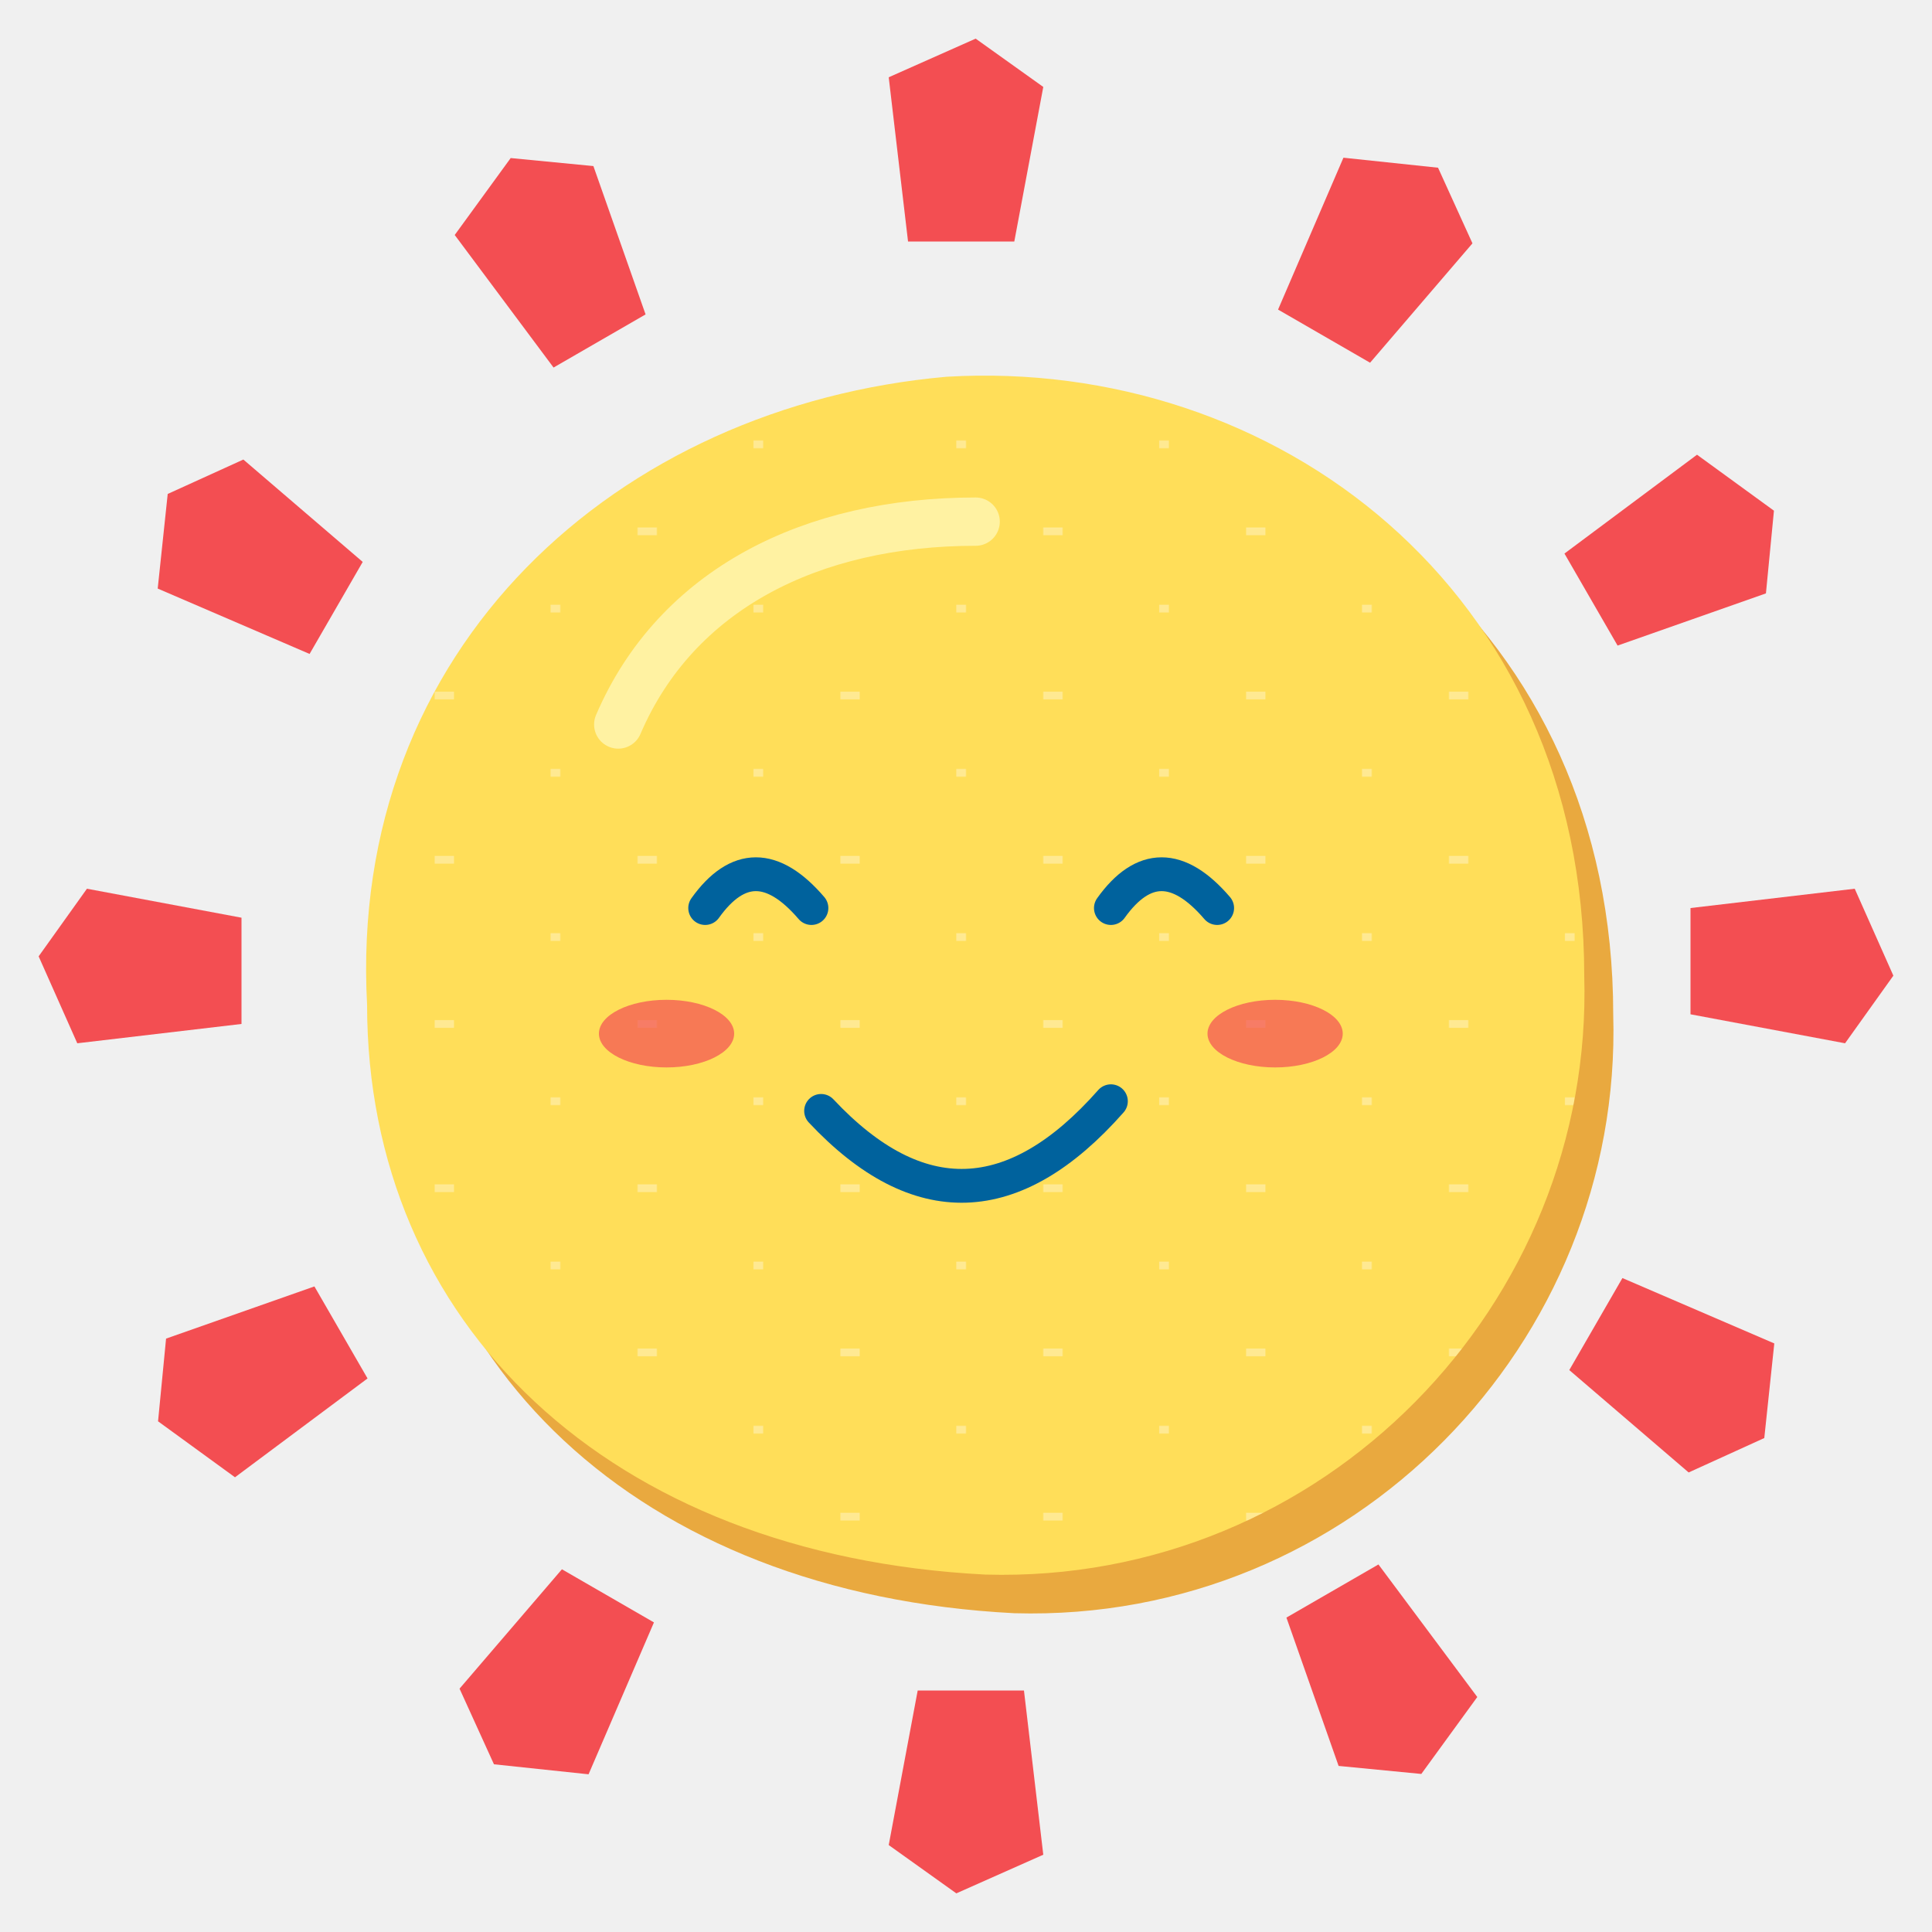
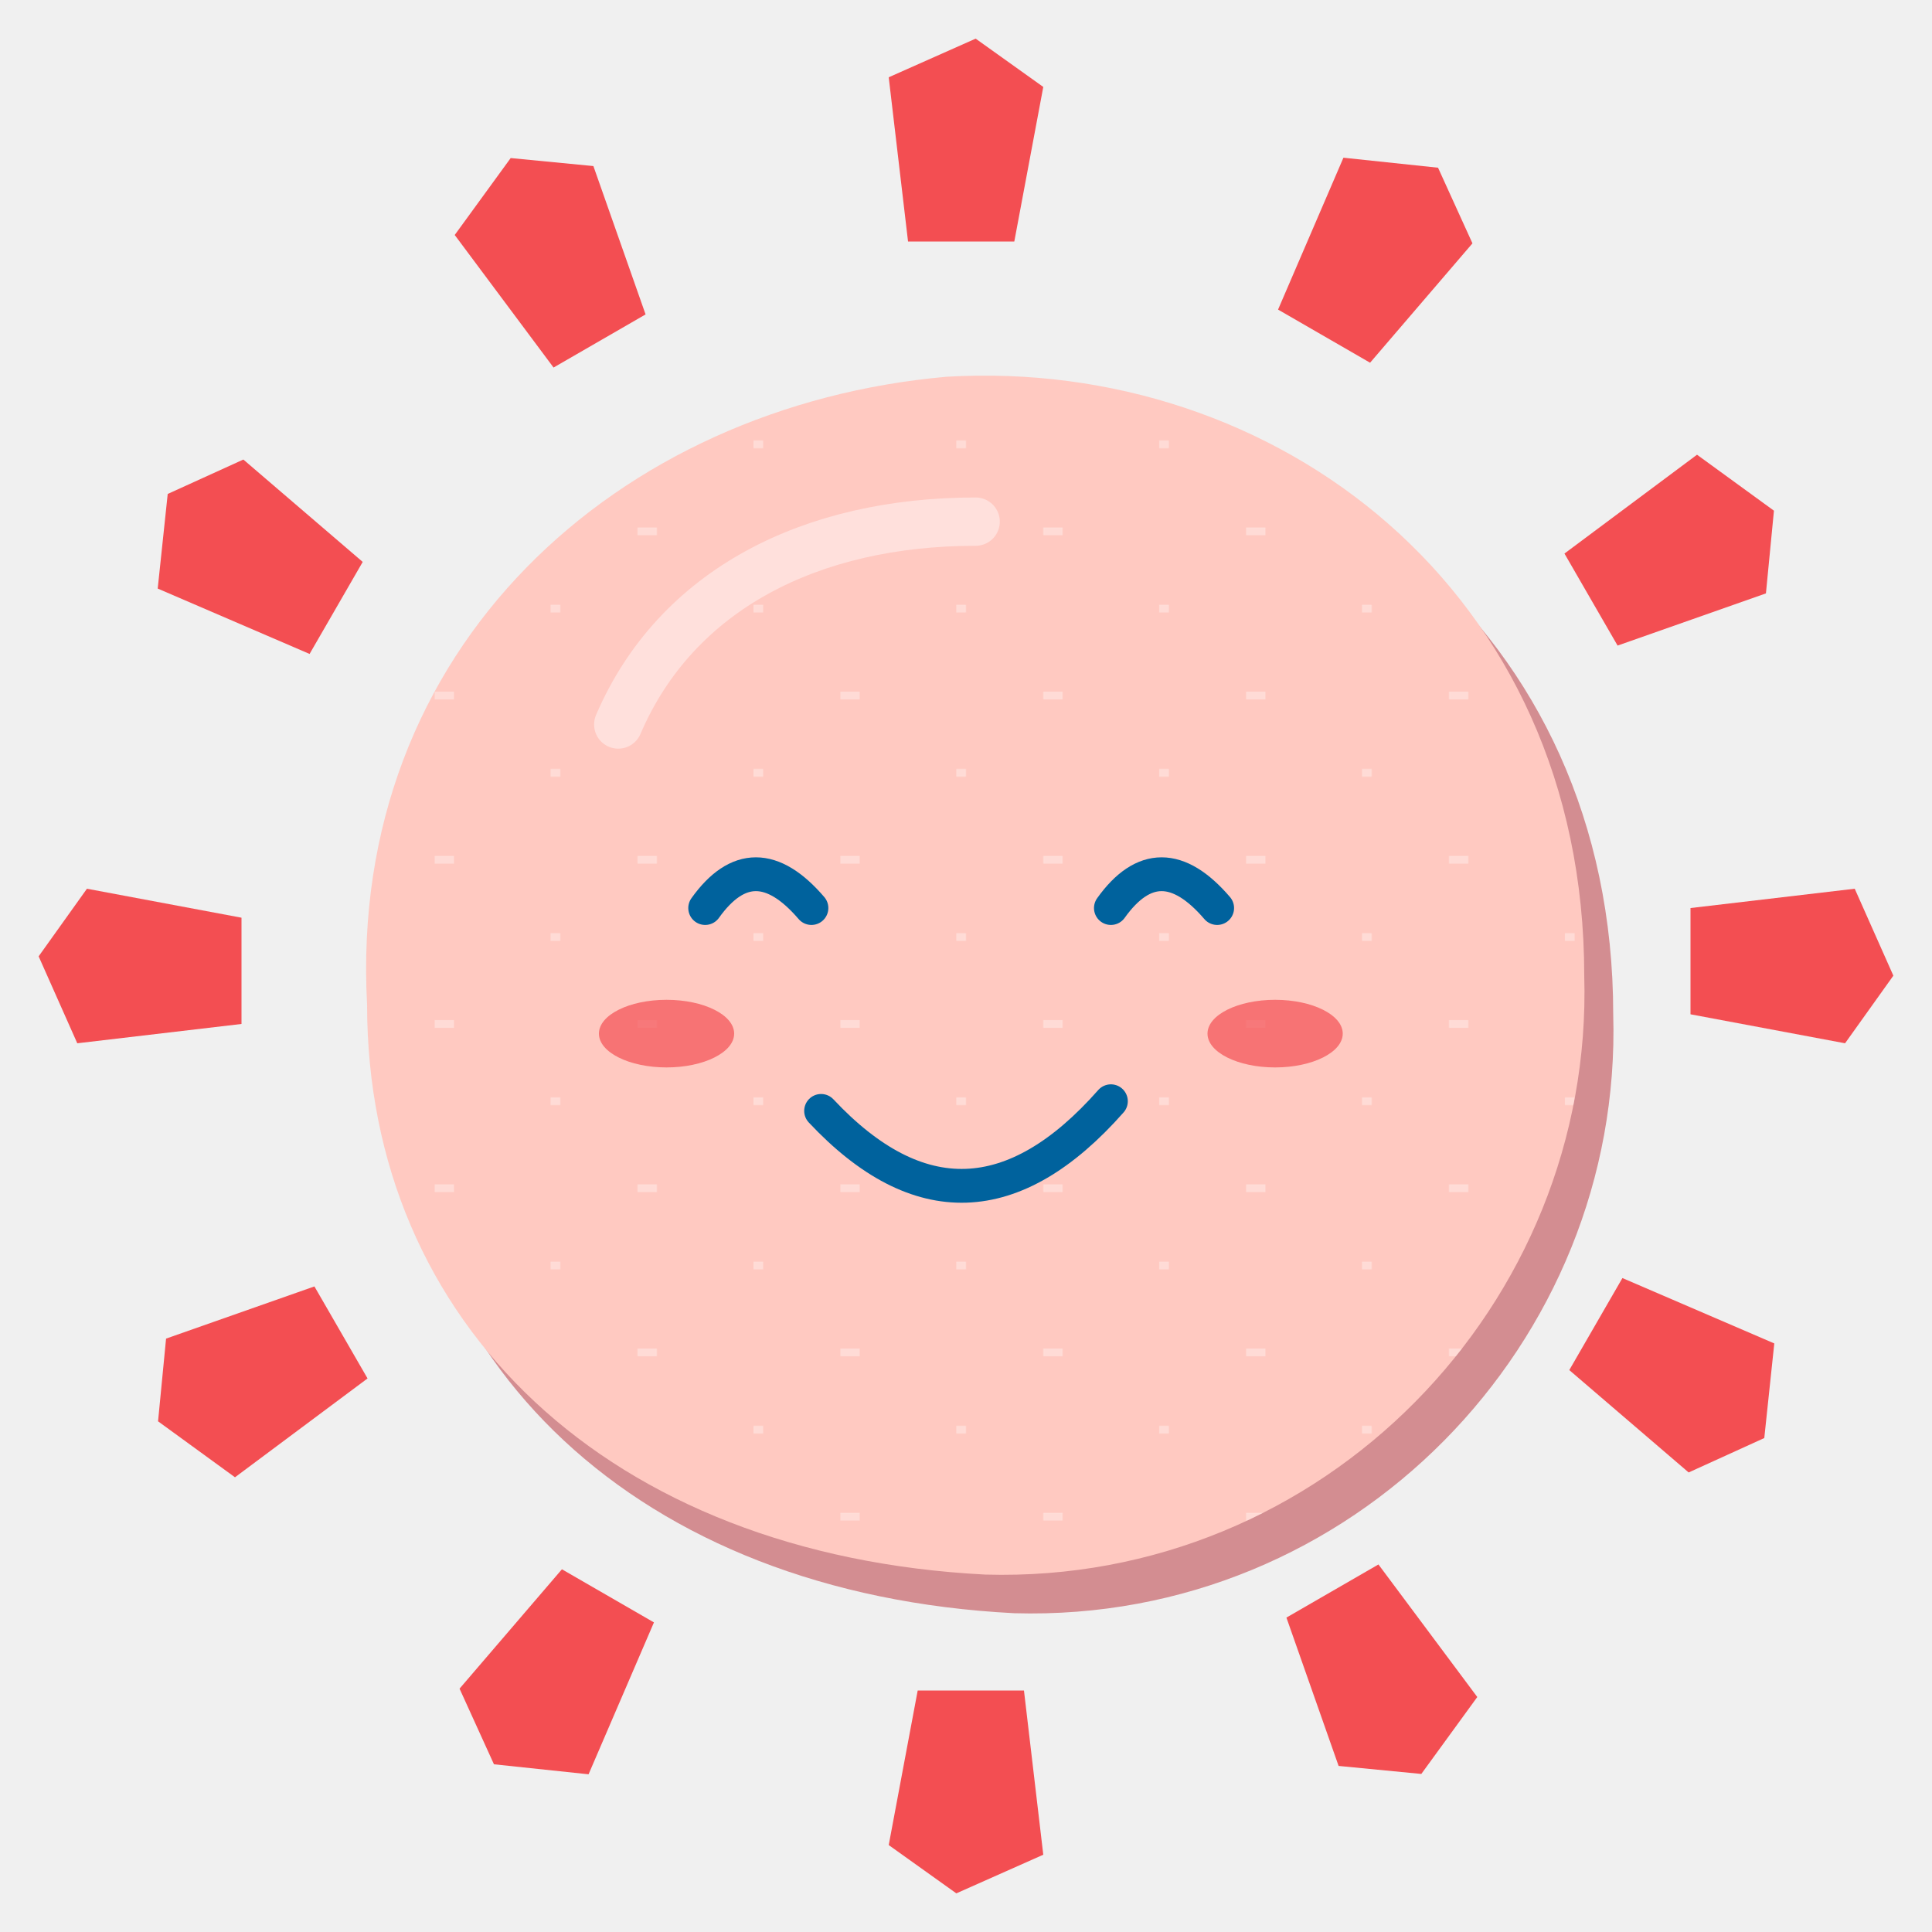
<svg xmlns="http://www.w3.org/2000/svg" width="400" height="400" viewBox="0 0 200 200">
  <defs>
    <path id="ray" d="M94 25L92 8L101 4L108 9L105 25Z" />
    <pattern id="grain" width="21" height="17" patternUnits="userSpaceOnUse">
      <path d="M3 4h2M15 12h1" stroke="#fff" stroke-width=".8" opacity=".34" />
    </pattern>
  </defs>
  <g fill="#f34e52">
    <use href="#ray" />
    <use href="#ray" transform="rotate(30 100 100)" />
    <use href="#ray" transform="rotate(60 100 100)" />
    <use href="#ray" transform="rotate(90 100 100)" />
    <use href="#ray" transform="rotate(120 100 100)" />
    <use href="#ray" transform="rotate(150 100 100)" />
    <use href="#ray" transform="rotate(180 100 100)" />
    <use href="#ray" transform="rotate(210 100 100)" />
    <use href="#ray" transform="rotate(240 100 100)" />
    <use href="#ray" transform="rotate(270 100 100)" />
    <use href="#ray" transform="rotate(300 100 100)" />
    <use href="#ray" transform="rotate(330 100 100)" />
  </g>
-   <path d="M98 39C132 37 164 61 164 101C165 135 137 164 102 163C63 161 38 137 38 104C36 67 64 42 98 39Z" fill="#e9a93f" transform="translate(3 4)" />
-   <path d="M98 39C132 37 164 61 164 101C165 135 137 164 102 163C63 161 38 137 38 104C36 67 64 42 98 39Z" fill="#ffde59" />
+   <path d="M98 39C132 37 164 61 164 101C165 135 137 164 102 163C63 161 38 137 38 104C36 67 64 42 98 39Z" fill="#d38d91" transform="translate(3 4)" />
+   <path d="M98 39C132 37 164 61 164 101C165 135 137 164 102 163C63 161 38 137 38 104C36 67 64 42 98 39Z" fill="#ffc9c1" />
  <path d="M98 39C132 37 164 61 164 101C165 135 137 164 102 163C63 161 38 137 38 104C36 67 64 42 98 39Z" fill="url(#grain)" />
-   <path d="M64 75C70 61 84 54 101 54" fill="none" stroke="#fff2a2" stroke-width="5" stroke-linecap="round" />
+   <path d="M64 75C70 61 84 54 101 54" fill="none" stroke="#ffe0dc" stroke-width="5" stroke-linecap="round" />
  <path d="M73 94q5-7 11 0M115 94q5-7 11 0M85 115q15 16 30-1" fill="none" stroke="#00629d" stroke-width="3.5" stroke-linecap="round" />
  <ellipse cx="69" cy="107" rx="7" ry="3.5" fill="#f34e52" opacity=".7" />
  <ellipse cx="132" cy="107" rx="7" ry="3.5" fill="#f34e52" opacity=".7" />
</svg>
